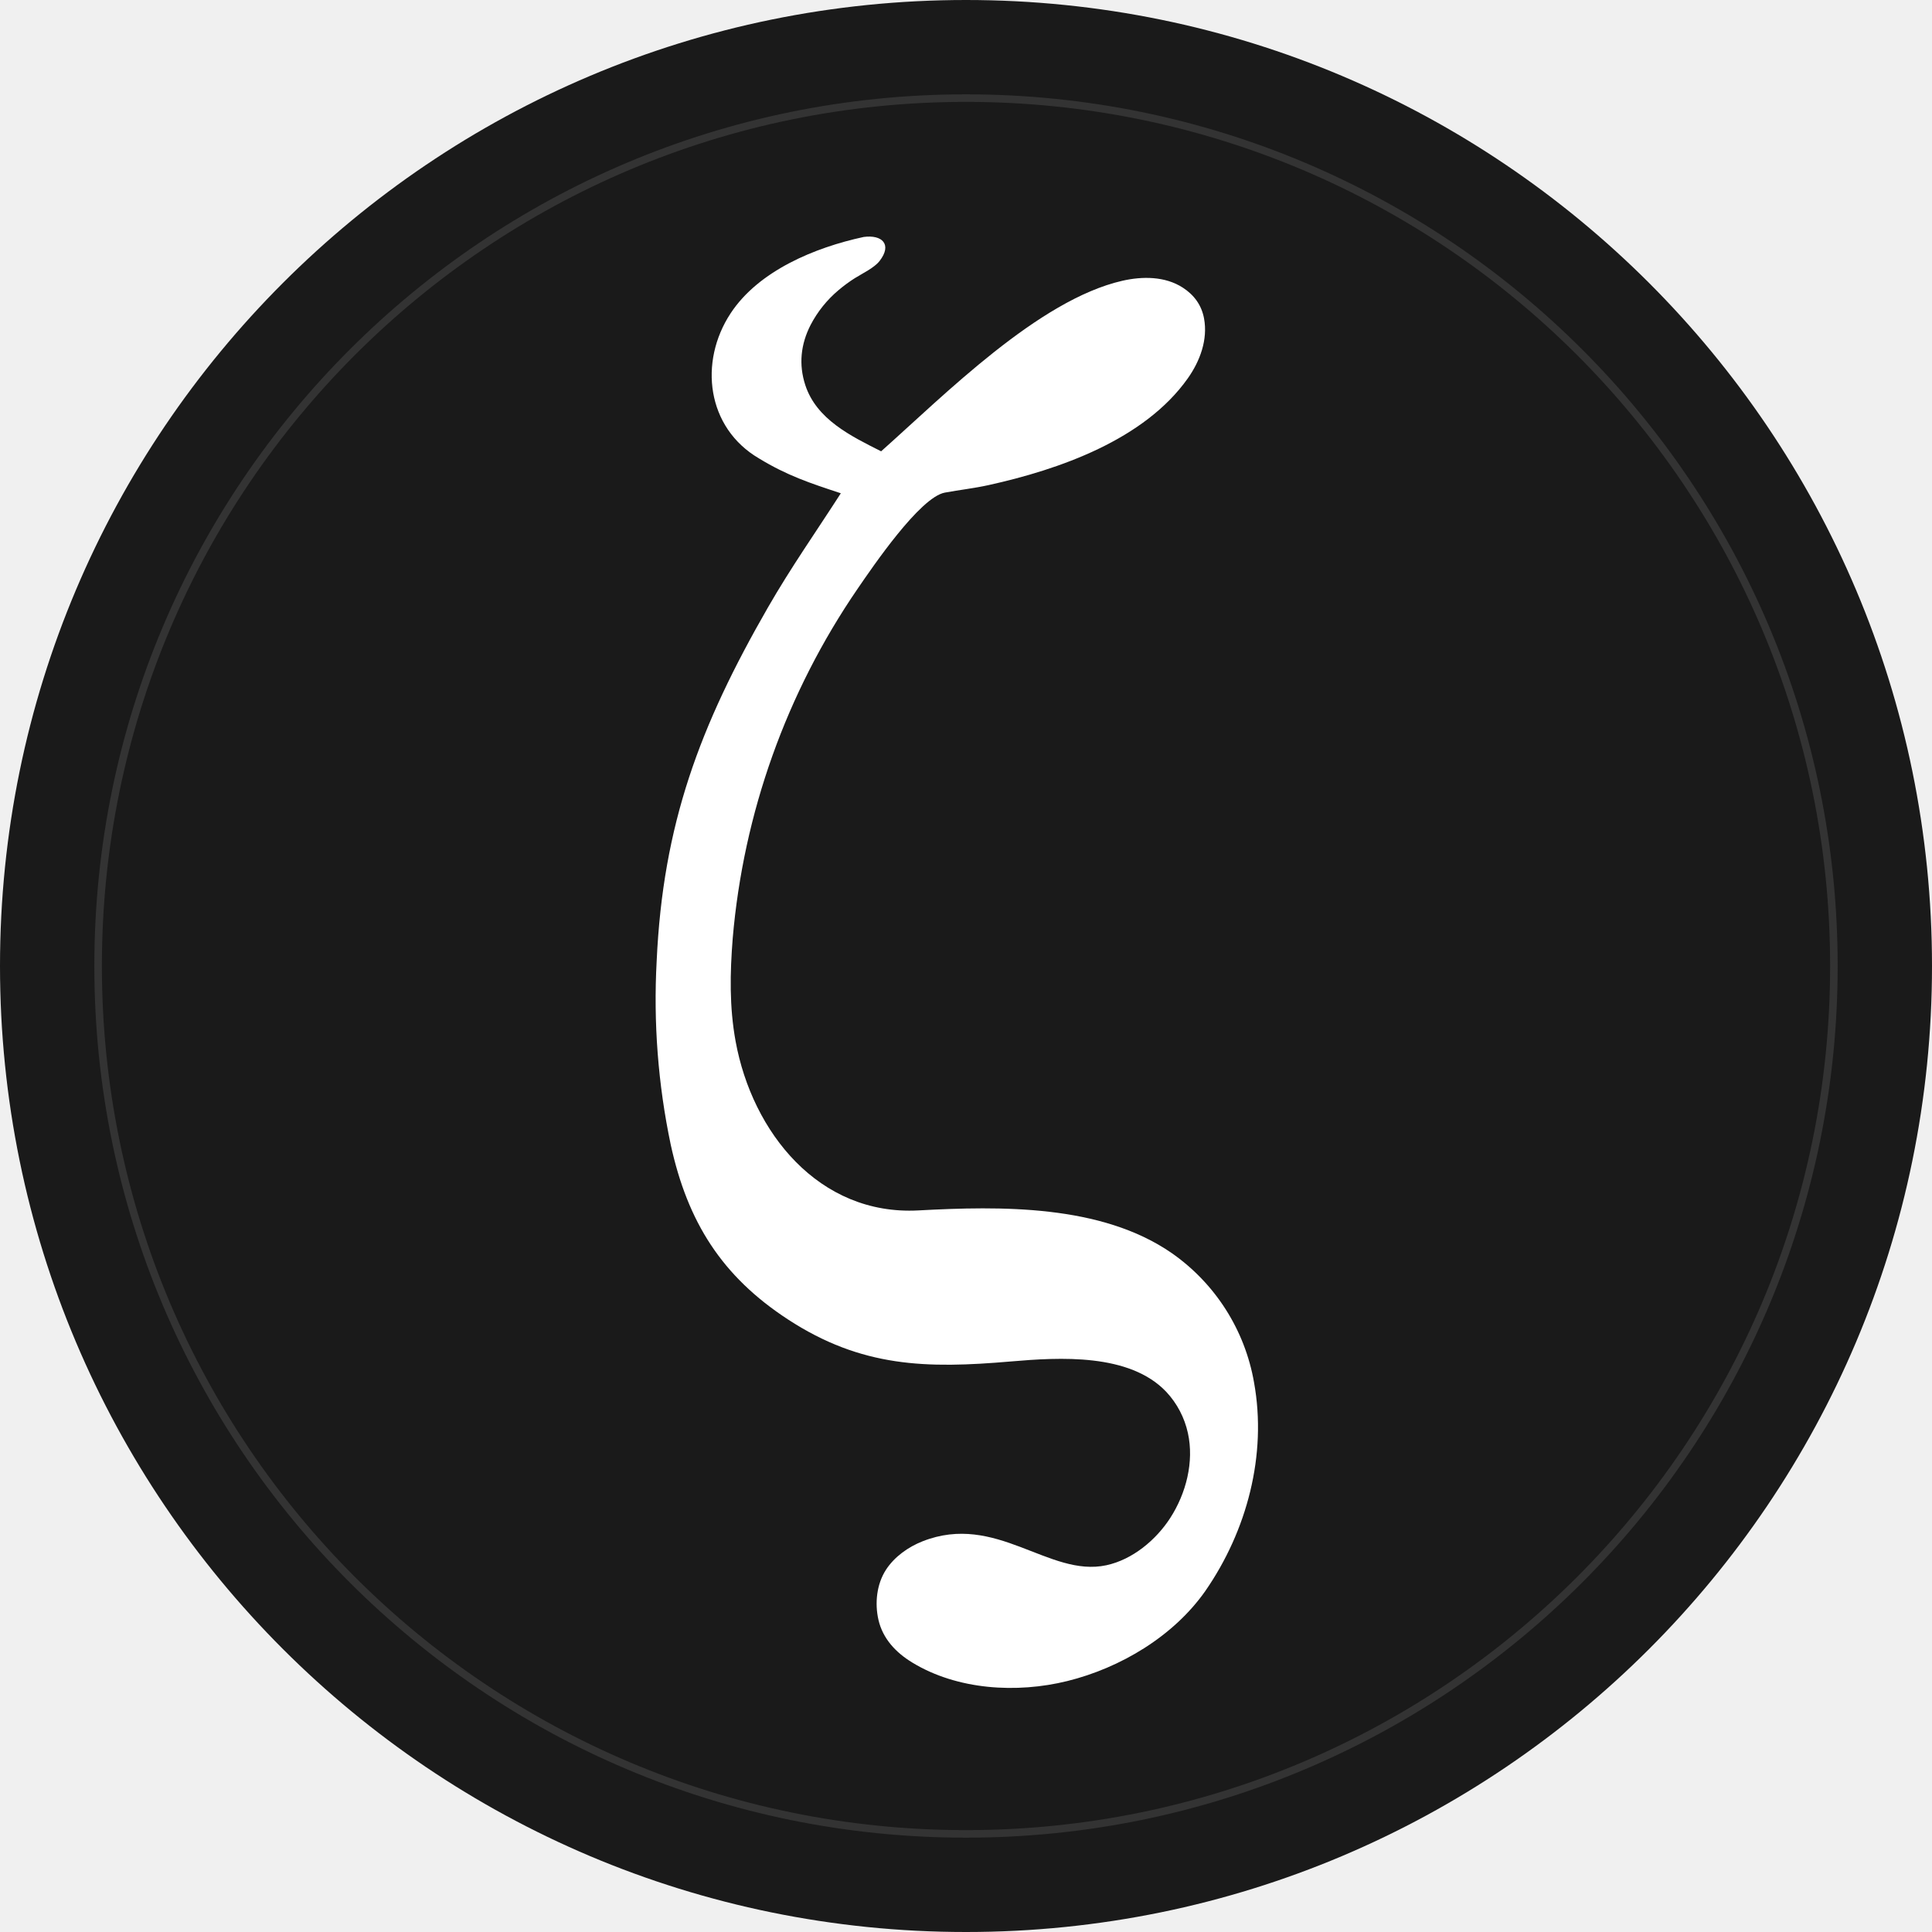
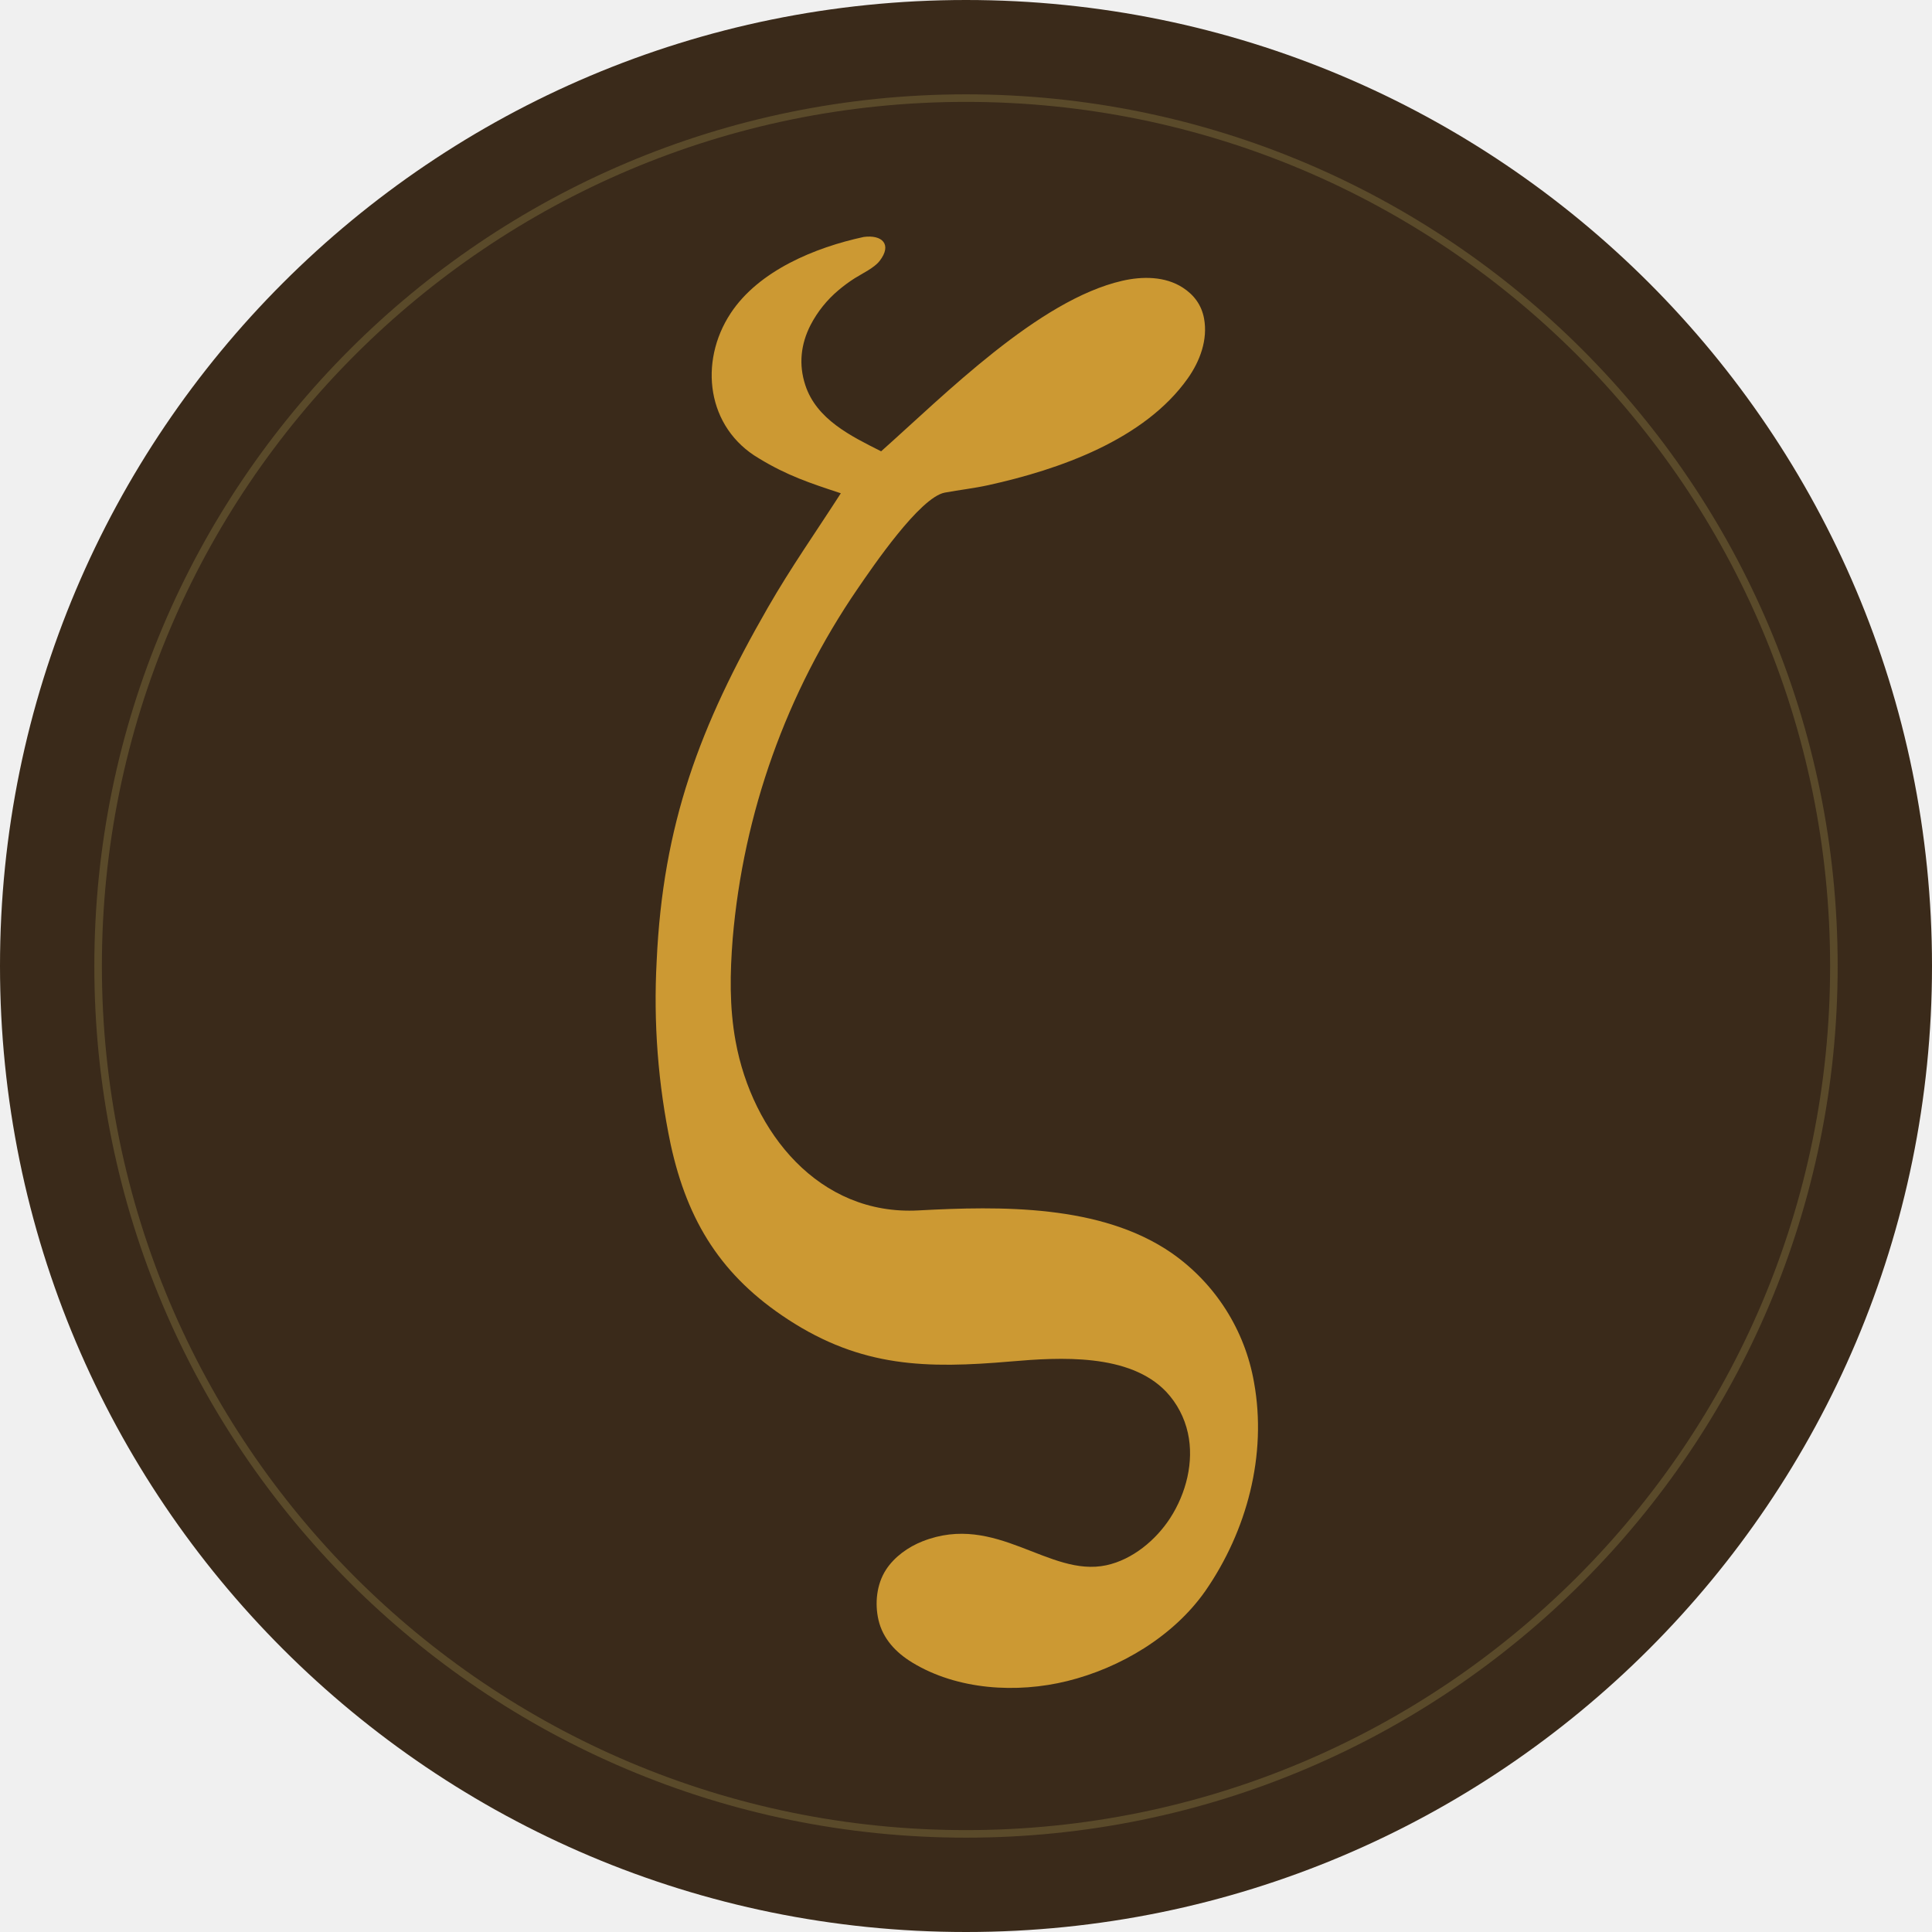
- <svg xmlns="http://www.w3.org/2000/svg" version="1.1" style="display: block;" viewBox="0 0 2048 2048" width="1024" height="1024" preserveAspectRatio="none" id="svg2">
-   <defs id="defs2" />
-   <g id="g2" transform="matrix(2,0,0,2,-999.3398,-1290.485)">
-     <circle cx="1011.67" cy="1157.243" r="512" fill="#1a1a1a" id="circle1" style="stroke-width:2" />
-     <circle cx="1011.67" cy="1157.243" r="460" fill="none" stroke="#333333" stroke-width="4" id="circle2" />
+ <svg xmlns="http://www.w3.org/2000/svg" version="1.1" viewBox="0 0 2048 2048" width="1024" height="1024">
+   <g transform="matrix(2,0,0,2,-999.3398,-1290.485)">
+     <circle cx="1011.67" cy="1157.243" r="512" fill="#3a2a1a" style="stroke-width:2" />
+     <circle cx="1011.67" cy="1157.243" r="460" fill="none" stroke="#5a4a2a" stroke-width="4" />
  </g>
-   <path transform="translate(0,0)" fill="rgb(0,0,0)" d="M 915.557 251.187 C 934.988 248.555 946.059 259.024 932.402 276.637 C 926.727 283.955 914.208 289.816 906.21 294.835 C 900.161 298.668 894.383 302.912 888.917 307.538 C 876.669 317.808 866.572 330.398 859.205 344.584 C 848.85 364.873 846.496 386.297 853.63 408.152 C 865.549 444.665 902.161 462.325 934.029 478.403 C 1001.3 418.58 1100.82 318.02 1189.62 297.655 C 1210.82 292.794 1234.93 292.699 1253.8 304.893 C 1265.74 312.61 1273.67 323.359 1276.32 337.479 C 1280.53 359.998 1272.04 382.776 1259.17 400.983 C 1213.08 466.216 1122.69 497.736 1047.83 514.251 C 1032.54 517.623 1016.96 519.346 1001.58 522.182 C 975.157 527.053 925.184 600.681 909.011 624.238 C 833.667 734.211 788.086 861.822 776.707 994.644 C 773.791 1031.52 773.103 1067.34 779.782 1103.88 C 797.395 1200.25 868.02 1288.76 973.556 1283.09 C 1060.59 1278.41 1167.07 1276.61 1241.82 1328.14 C 1288.14 1360.37 1319.64 1409.79 1329.32 1465.38 C 1343.26 1542.24 1321.82 1622.82 1277.71 1686.49 C 1244.02 1734.55 1187.7 1768.06 1131.39 1781.98 C 1077.9 1795.19 1014.85 1791.53 966.885 1762.27 C 949.687 1751.78 935.765 1737.11 931.178 1717.01 C 927.182 1699.51 929.263 1679.31 939.14 1664.06 C 948.091 1650.23 962.797 1639.81 977.965 1633.84 C 1056.09 1603.06 1111.83 1672.32 1172.74 1659.24 C 1200.45 1653.29 1225.35 1632.56 1240.49 1609.14 C 1257.28 1583.15 1265.97 1549.63 1259.21 1519.03 C 1255.63 1502.71 1247.73 1487.65 1236.32 1475.44 C 1197.35 1434.3 1123.27 1438.75 1071.37 1443.22 C 982.251 1450.89 913.439 1449.65 835.288 1398.67 C 765.179 1352.92 728.928 1295.43 710.991 1213.37 C 697.56 1149.42 692.553 1083.98 696.097 1018.72 C 702.74 873.784 741.564 769.997 813.989 644.023 C 838.51 601.371 864.96 563.887 891.307 522.897 C 858.354 512.014 834.464 504.143 804.537 485.926 C 749.041 453.438 740.55 383.649 774.5 332.099 C 804.296 286.857 863.998 262.306 915.557 251.187 z" id="path2" style="fill:#ffffff" />
+   <path transform="translate(0,0)" d="M 915.557 251.187 C 934.988 248.555 946.059 259.024 932.402 276.637 C 926.727 283.955 914.208 289.816 906.21 294.835 C 900.161 298.668 894.383 302.912 888.917 307.538 C 876.669 317.808 866.572 330.398 859.205 344.584 C 848.85 364.873 846.496 386.297 853.63 408.152 C 865.549 444.665 902.161 462.325 934.029 478.403 C 1001.3 418.58 1100.82 318.02 1189.62 297.655 C 1210.82 292.794 1234.93 292.699 1253.8 304.893 C 1265.74 312.61 1273.67 323.359 1276.32 337.479 C 1280.53 359.998 1272.04 382.776 1259.17 400.983 C 1213.08 466.216 1122.69 497.736 1047.83 514.251 C 1032.54 517.623 1016.96 519.346 1001.58 522.182 C 975.157 527.053 925.184 600.681 909.011 624.238 C 833.667 734.211 788.086 861.822 776.707 994.644 C 773.791 1031.52 773.103 1067.34 779.782 1103.88 C 797.395 1200.25 868.02 1288.76 973.556 1283.09 C 1060.59 1278.41 1167.07 1276.61 1241.82 1328.14 C 1288.14 1360.37 1319.64 1409.79 1329.32 1465.38 C 1343.26 1542.24 1321.82 1622.82 1277.71 1686.49 C 1244.02 1734.55 1187.7 1768.06 1131.39 1781.98 C 1077.9 1795.19 1014.85 1791.53 966.885 1762.27 C 949.687 1751.78 935.765 1737.11 931.178 1717.01 C 927.182 1699.51 929.263 1679.31 939.14 1664.06 C 948.091 1650.23 962.797 1639.81 977.965 1633.84 C 1056.09 1603.06 1111.83 1672.32 1172.74 1659.24 C 1200.45 1653.29 1225.35 1632.56 1240.49 1609.14 C 1257.28 1583.15 1265.97 1549.63 1259.21 1519.03 C 1255.63 1502.71 1247.73 1487.65 1236.32 1475.44 C 1197.35 1434.3 1123.27 1438.75 1071.37 1443.22 C 982.251 1450.89 913.439 1449.65 835.288 1398.67 C 765.179 1352.92 728.928 1295.43 710.991 1213.37 C 697.56 1149.42 692.553 1083.98 696.097 1018.72 C 702.74 873.784 741.564 769.997 813.989 644.023 C 838.51 601.371 864.96 563.887 891.307 522.897 C 858.354 512.014 834.464 504.143 804.537 485.926 C 749.041 453.438 740.55 383.649 774.5 332.099 C 804.296 286.857 863.998 262.306 915.557 251.187 z" style="fill:#cc9933" />
</svg>
